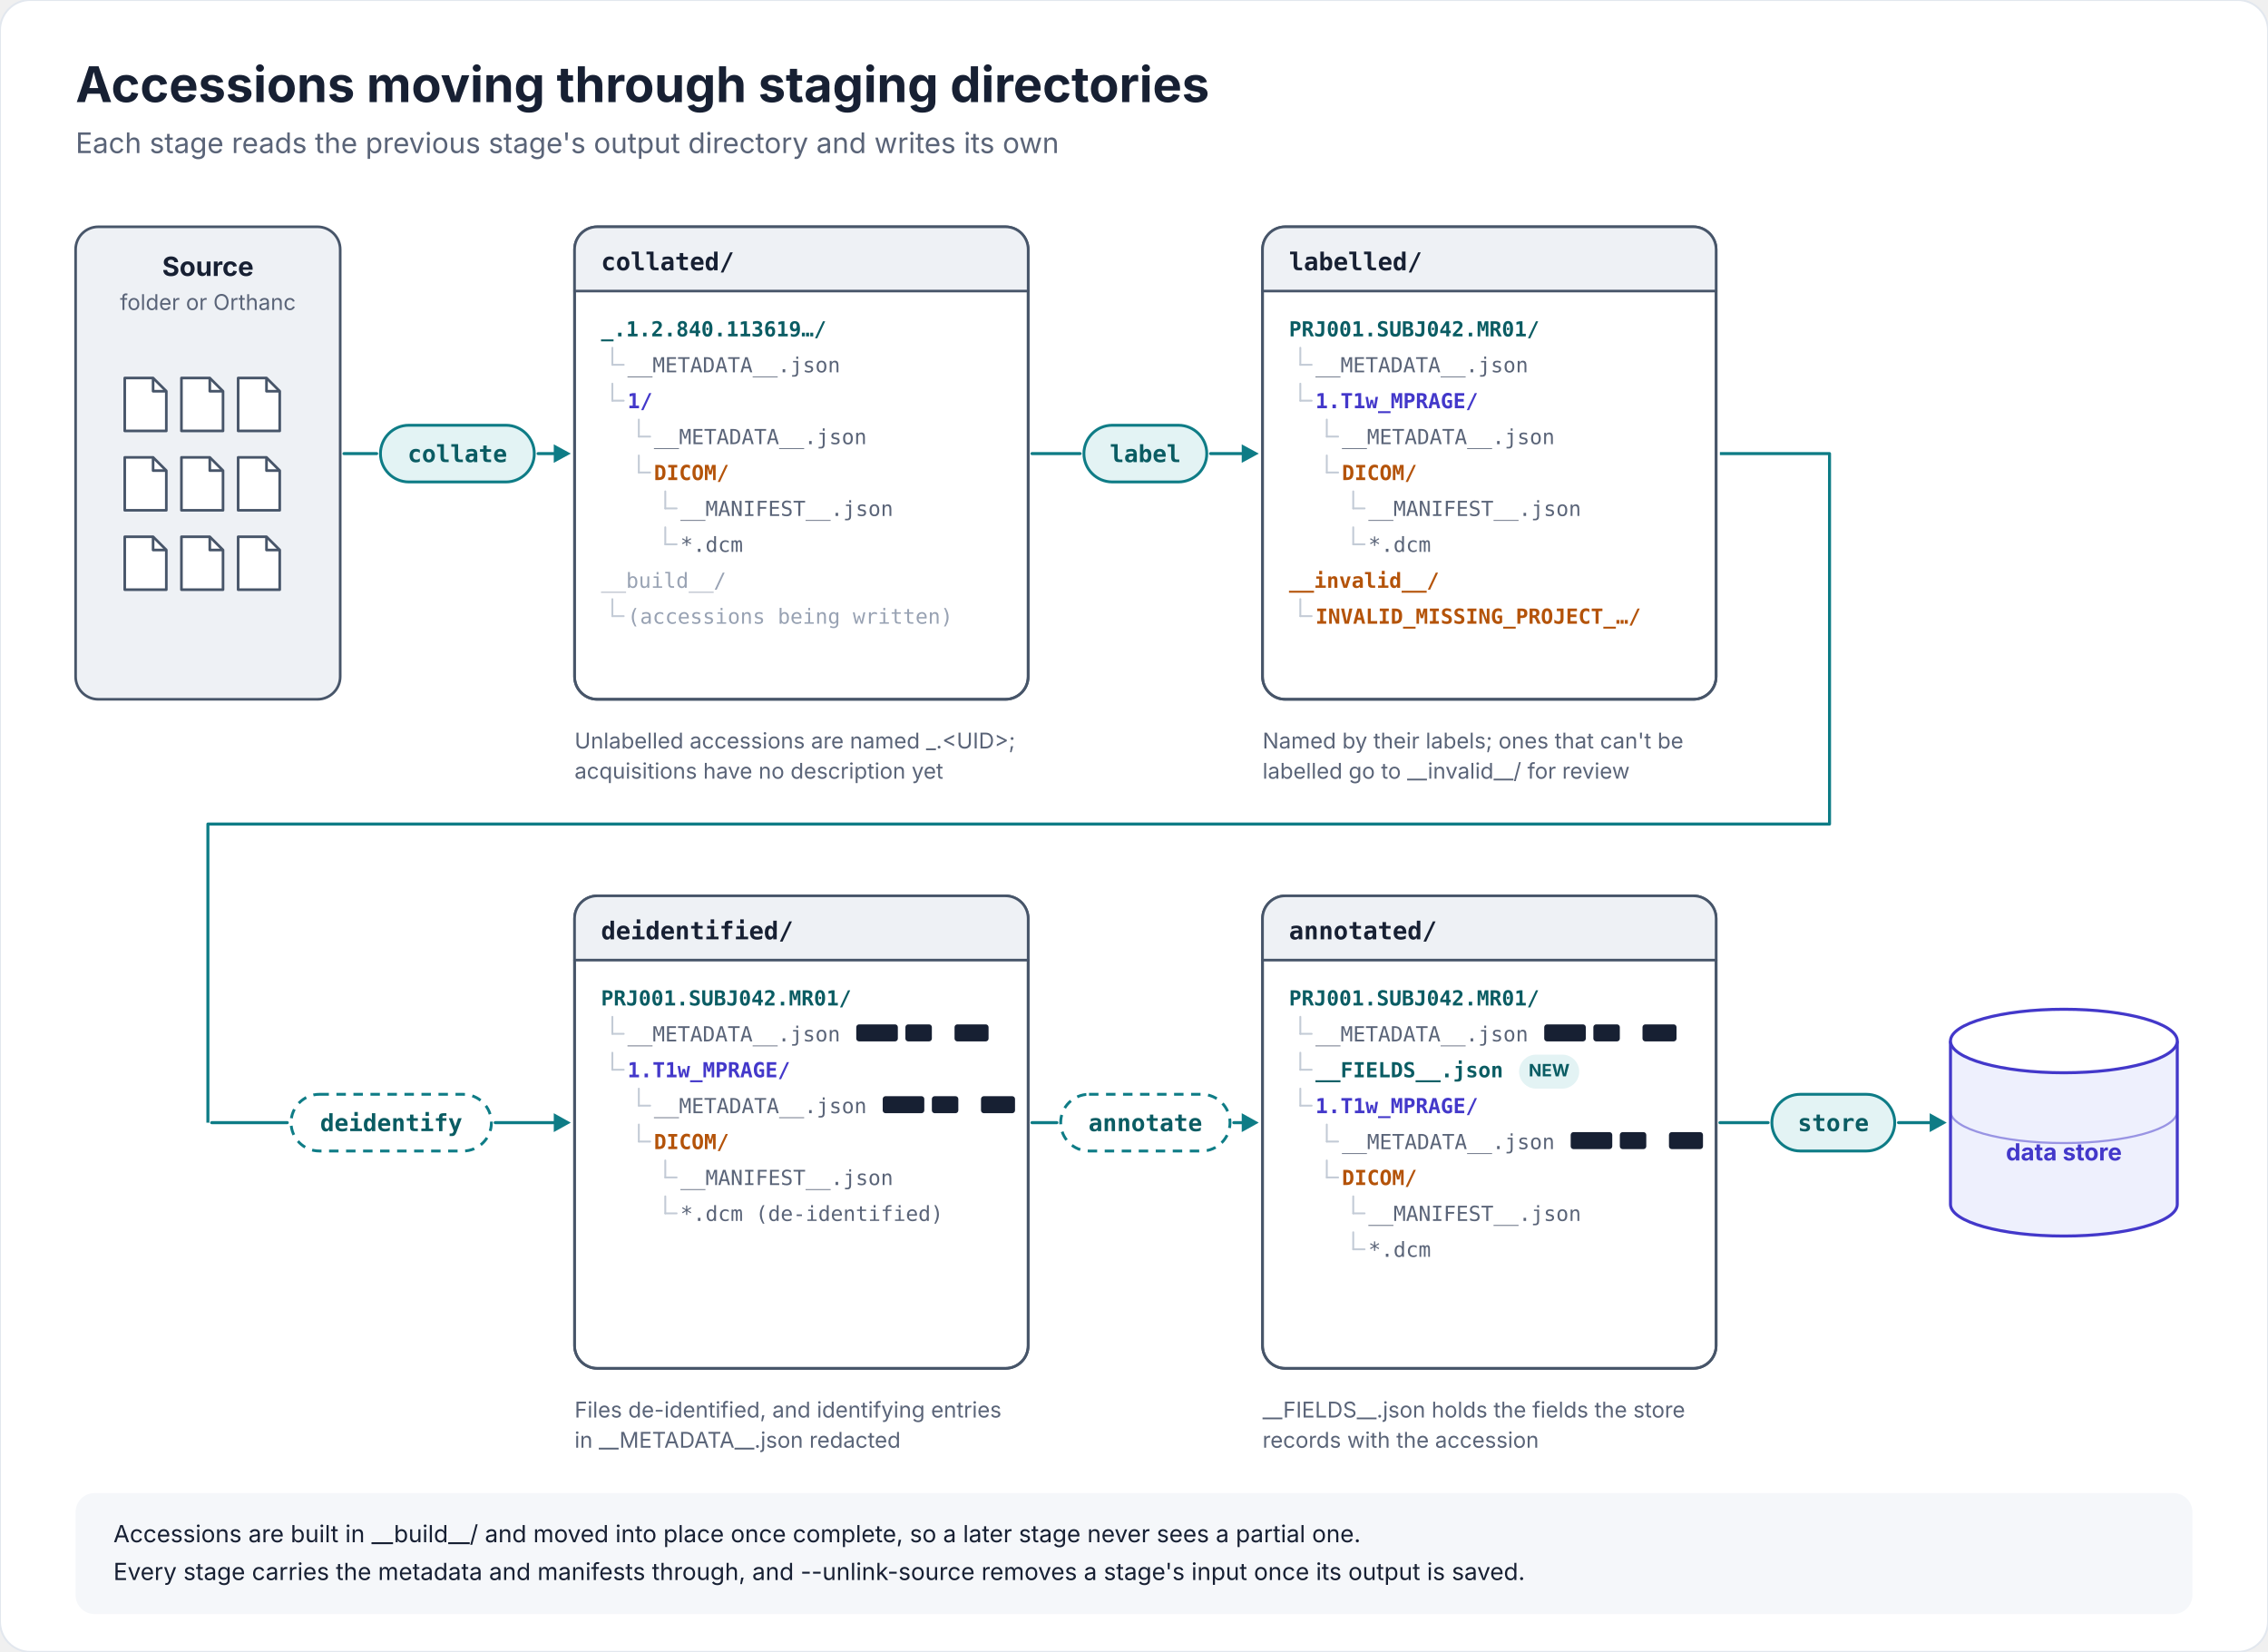
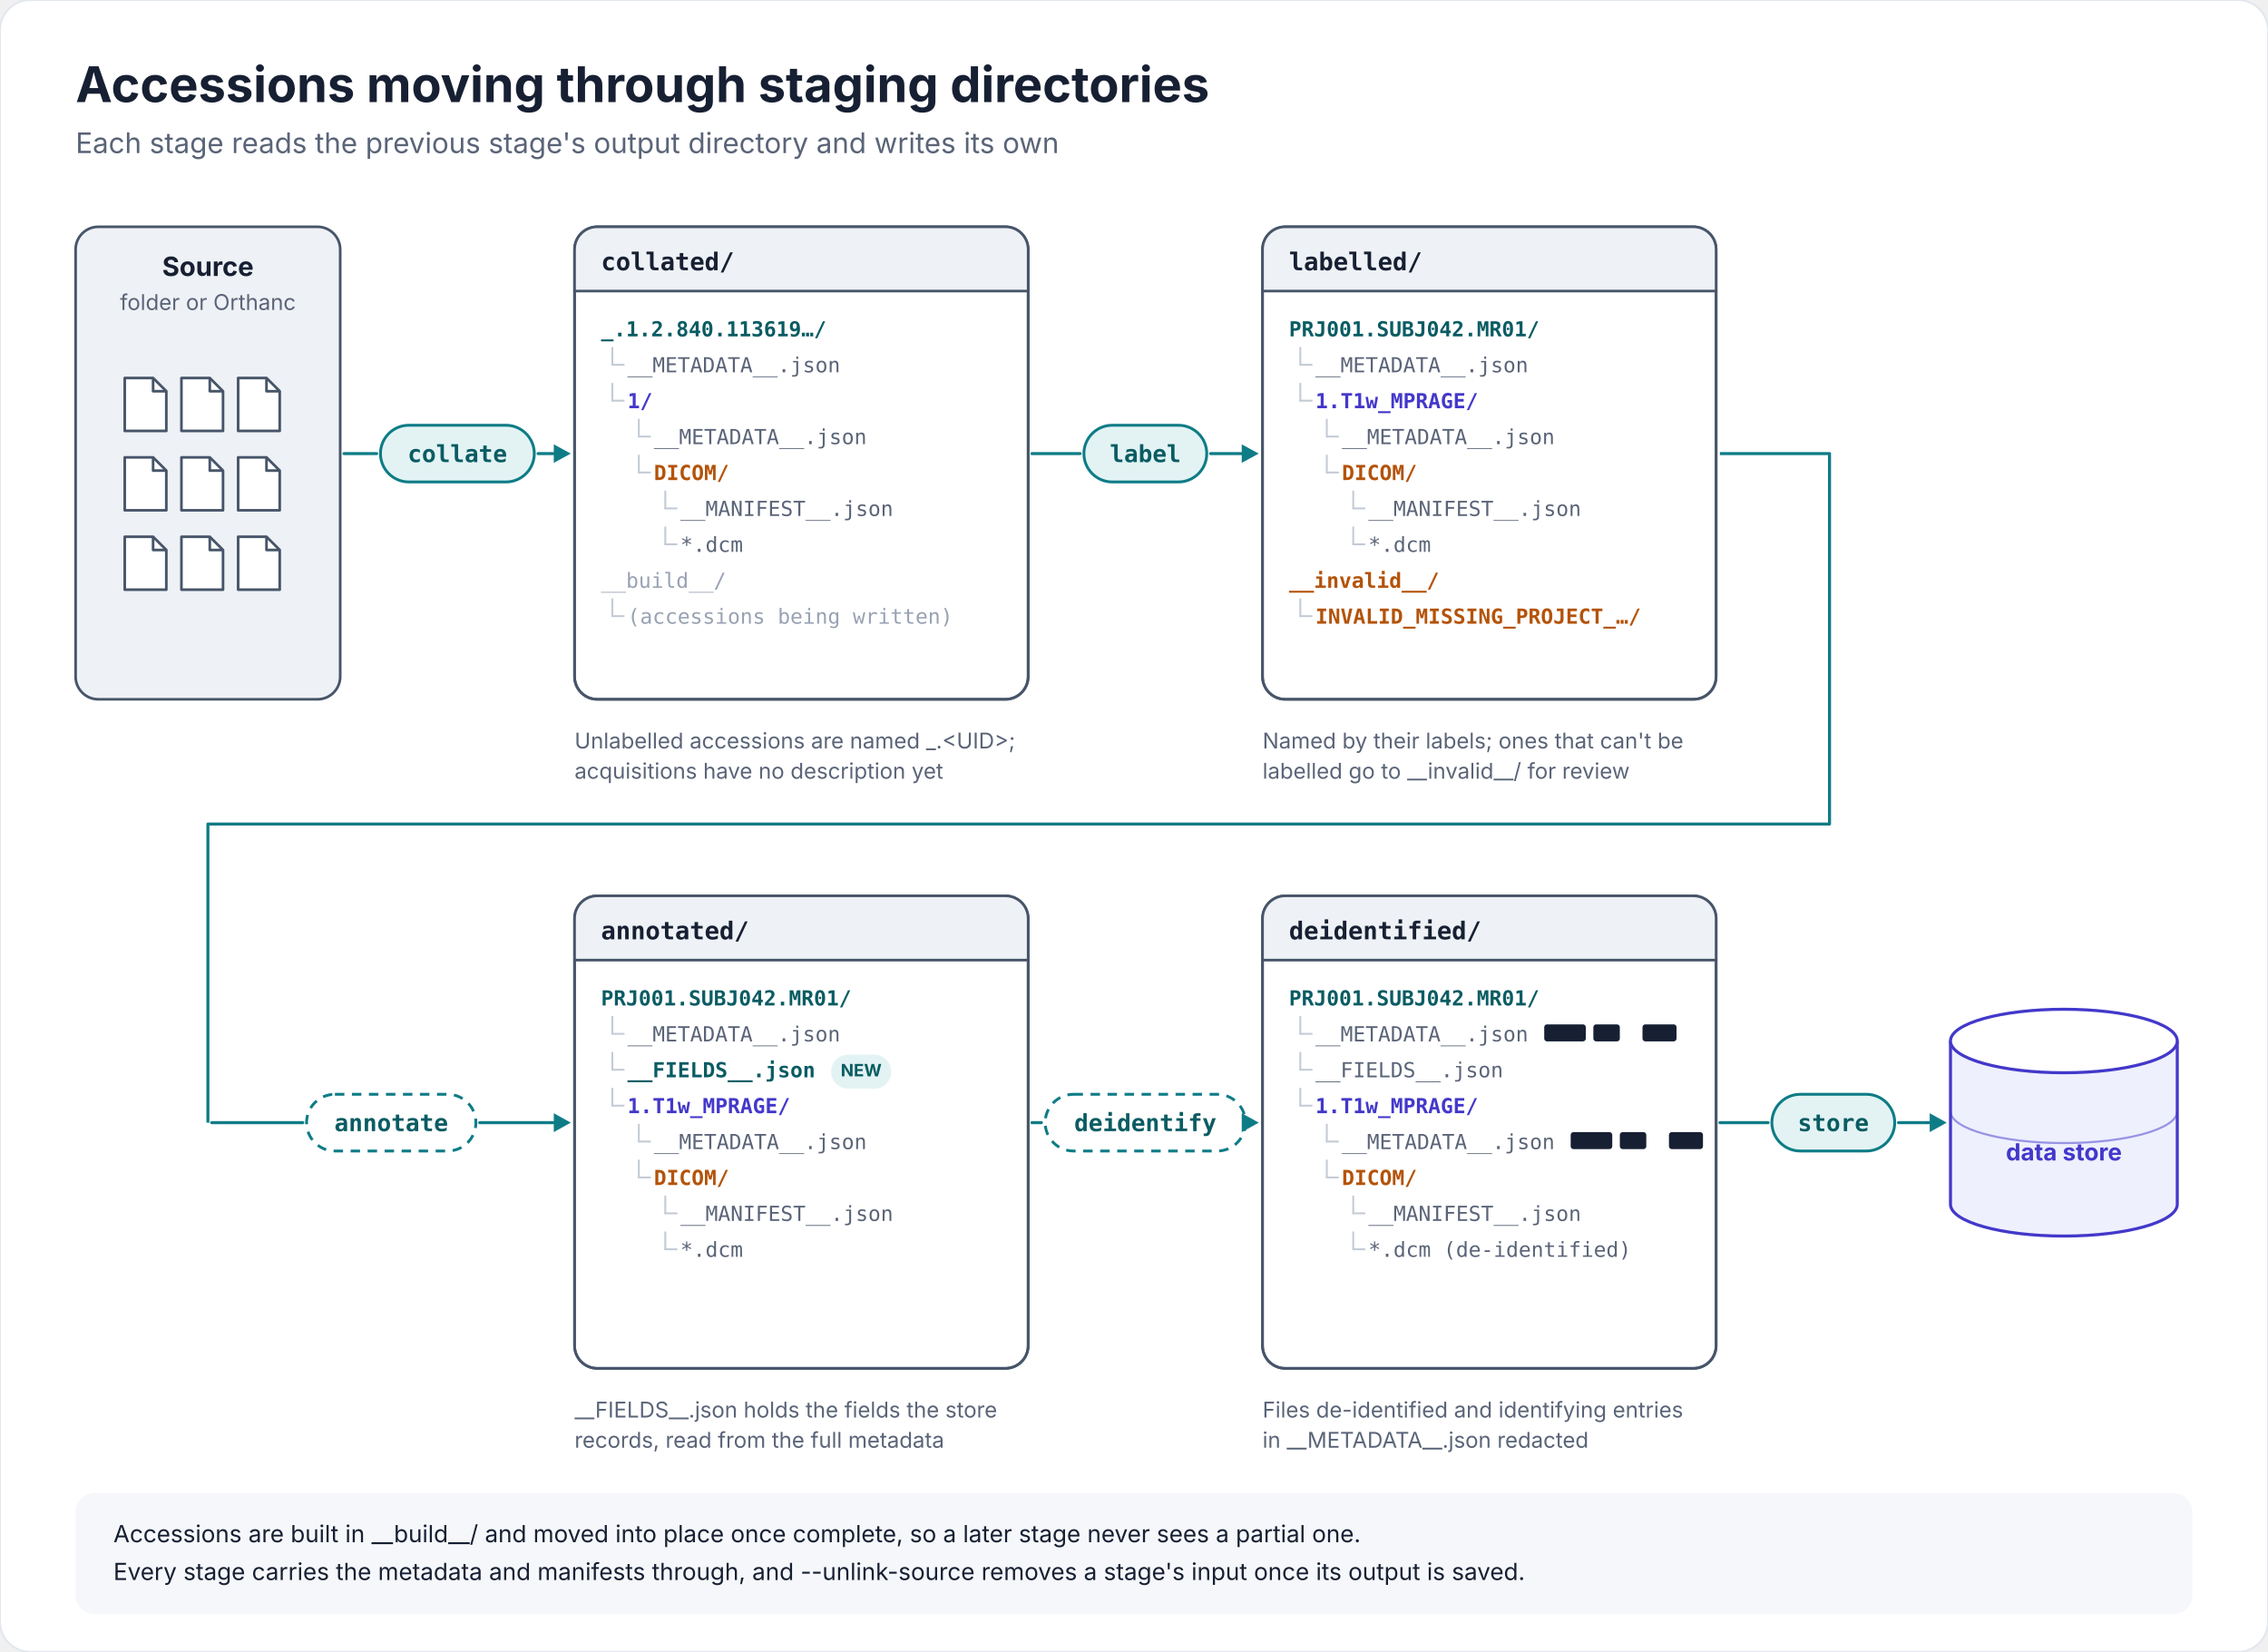
<svg xmlns="http://www.w3.org/2000/svg" width="1200" height="874" viewBox="0 0 1200 874">
  <g id="background">
    <rect x="0" y="0" width="1200" height="874" rx="16" fill="#FFFFFF" stroke="#E2E7EE" stroke-width="1" />
  </g>
  <g id="title">
    <text x="40" y="54" font-family="Inter, 'Helvetica Neue', Helvetica, Arial, sans-serif" font-size="26" font-weight="700" fill="#172033" text-anchor="start">Accessions moving through staging directories</text>
    <text x="40" y="81" font-family="Inter, 'Helvetica Neue', Helvetica, Arial, sans-serif" font-size="15" font-weight="400" fill="#5A6478" text-anchor="start">Each stage reads the previous stage's output directory and writes its own</text>
  </g>
  <g id="source">
    <rect x="40" y="120" width="140" height="250" rx="12" fill="#EEF1F5" stroke="#475569" stroke-width="1.4" />
    <text x="110" y="146" font-family="Inter, 'Helvetica Neue', Helvetica, Arial, sans-serif" font-size="14" font-weight="700" fill="#172033" text-anchor="middle">Source</text>
    <text x="110" y="164" font-family="Inter, 'Helvetica Neue', Helvetica, Arial, sans-serif" font-size="11.5" font-weight="400" fill="#5A6478" text-anchor="middle">folder or Orthanc</text>
    <g id="file">
      <path d="M66,200 h15 l7,7 v21 h-22 z" fill="#FFFFFF" stroke="#475569" stroke-width="1.4" stroke-linejoin="round" />
      <path d="M81,200 v7 h7" fill="none" stroke="#475569" stroke-width="1.4" stroke-linejoin="round" />
    </g>
    <g id="file-2">
      <path d="M96,200 h15 l7,7 v21 h-22 z" fill="#FFFFFF" stroke="#475569" stroke-width="1.4" stroke-linejoin="round" />
      <path d="M111,200 v7 h7" fill="none" stroke="#475569" stroke-width="1.4" stroke-linejoin="round" />
    </g>
    <g id="file-3">
      <path d="M126,200 h15 l7,7 v21 h-22 z" fill="#FFFFFF" stroke="#475569" stroke-width="1.4" stroke-linejoin="round" />
      <path d="M141,200 v7 h7" fill="none" stroke="#475569" stroke-width="1.4" stroke-linejoin="round" />
    </g>
    <g id="file-4">
      <path d="M66,242 h15 l7,7 v21 h-22 z" fill="#FFFFFF" stroke="#475569" stroke-width="1.4" stroke-linejoin="round" />
      <path d="M81,242 v7 h7" fill="none" stroke="#475569" stroke-width="1.4" stroke-linejoin="round" />
    </g>
    <g id="file-5">
      <path d="M96,242 h15 l7,7 v21 h-22 z" fill="#FFFFFF" stroke="#475569" stroke-width="1.4" stroke-linejoin="round" />
      <path d="M111,242 v7 h7" fill="none" stroke="#475569" stroke-width="1.4" stroke-linejoin="round" />
    </g>
    <g id="file-6">
      <path d="M126,242 h15 l7,7 v21 h-22 z" fill="#FFFFFF" stroke="#475569" stroke-width="1.4" stroke-linejoin="round" />
      <path d="M141,242 v7 h7" fill="none" stroke="#475569" stroke-width="1.4" stroke-linejoin="round" />
    </g>
    <g id="file-7">
      <path d="M66,284 h15 l7,7 v21 h-22 z" fill="#FFFFFF" stroke="#475569" stroke-width="1.4" stroke-linejoin="round" />
      <path d="M81,284 v7 h7" fill="none" stroke="#475569" stroke-width="1.4" stroke-linejoin="round" />
    </g>
    <g id="file-8">
      <path d="M96,284 h15 l7,7 v21 h-22 z" fill="#FFFFFF" stroke="#475569" stroke-width="1.4" stroke-linejoin="round" />
      <path d="M111,284 v7 h7" fill="none" stroke="#475569" stroke-width="1.4" stroke-linejoin="round" />
    </g>
    <g id="file-9">
      <path d="M126,284 h15 l7,7 v21 h-22 z" fill="#FFFFFF" stroke="#475569" stroke-width="1.4" stroke-linejoin="round" />
      <path d="M141,284 v7 h7" fill="none" stroke="#475569" stroke-width="1.4" stroke-linejoin="round" />
    </g>
  </g>
  <g id="dir-collated">
    <rect x="304" y="120" width="240" height="250" rx="12" fill="#FFFFFF" stroke="#475569" stroke-width="1.4" />
    <rect x="304" y="120" width="240" height="34" rx="12" fill="#EEF1F5" stroke="none" stroke-width="0" />
    <rect x="304" y="142" width="240" height="12" rx="0" fill="#EEF1F5" stroke="none" stroke-width="0" />
    <line x1="304" y1="154" x2="544" y2="154" stroke="#475569" stroke-width="1.4" stroke-linecap="round" />
    <rect x="304" y="120" width="240" height="250" rx="12" fill="none" stroke="#475569" stroke-width="1.4" />
    <text x="318" y="143" font-family="'JetBrains Mono', Menlo, Consolas, monospace" font-size="13" font-weight="700" fill="#172033" text-anchor="start">collated/</text>
    <text x="318" y="178" font-family="'JetBrains Mono', Menlo, Consolas, monospace" font-size="11" font-weight="700" fill="#0A5C63" text-anchor="start">_.1.2.840.113619…/</text>
    <line x1="324" y1="184" x2="324" y2="193" stroke="#C3CBD6" stroke-width="1" stroke-linecap="round" />
    <line x1="324" y1="193" x2="330" y2="193" stroke="#C3CBD6" stroke-width="1" stroke-linecap="round" />
    <text x="332" y="197" font-family="'JetBrains Mono', Menlo, Consolas, monospace" font-size="11" font-weight="400" fill="#5A6478" text-anchor="start">__METADATA__.json</text>
    <line x1="324" y1="203" x2="324" y2="212" stroke="#C3CBD6" stroke-width="1" stroke-linecap="round" />
    <line x1="324" y1="212" x2="330" y2="212" stroke="#C3CBD6" stroke-width="1" stroke-linecap="round" />
    <text x="332" y="216" font-family="'JetBrains Mono', Menlo, Consolas, monospace" font-size="11" font-weight="700" fill="#4338CA" text-anchor="start">1/</text>
    <line x1="338" y1="222" x2="338" y2="231" stroke="#C3CBD6" stroke-width="1" stroke-linecap="round" />
    <line x1="338" y1="231" x2="344" y2="231" stroke="#C3CBD6" stroke-width="1" stroke-linecap="round" />
    <text x="346" y="235" font-family="'JetBrains Mono', Menlo, Consolas, monospace" font-size="11" font-weight="400" fill="#5A6478" text-anchor="start">__METADATA__.json</text>
    <line x1="338" y1="241" x2="338" y2="250" stroke="#C3CBD6" stroke-width="1" stroke-linecap="round" />
    <line x1="338" y1="250" x2="344" y2="250" stroke="#C3CBD6" stroke-width="1" stroke-linecap="round" />
    <text x="346" y="254" font-family="'JetBrains Mono', Menlo, Consolas, monospace" font-size="11" font-weight="700" fill="#B45309" text-anchor="start">DICOM/</text>
    <line x1="352" y1="260" x2="352" y2="269" stroke="#C3CBD6" stroke-width="1" stroke-linecap="round" />
    <line x1="352" y1="269" x2="358" y2="269" stroke="#C3CBD6" stroke-width="1" stroke-linecap="round" />
    <text x="360" y="273" font-family="'JetBrains Mono', Menlo, Consolas, monospace" font-size="11" font-weight="400" fill="#5A6478" text-anchor="start">__MANIFEST__.json</text>
    <line x1="352" y1="279" x2="352" y2="288" stroke="#C3CBD6" stroke-width="1" stroke-linecap="round" />
    <line x1="352" y1="288" x2="358" y2="288" stroke="#C3CBD6" stroke-width="1" stroke-linecap="round" />
    <text x="360" y="292" font-family="'JetBrains Mono', Menlo, Consolas, monospace" font-size="11" font-weight="400" fill="#5A6478" text-anchor="start">*.dcm</text>
    <text x="318" y="311" font-family="'JetBrains Mono', Menlo, Consolas, monospace" font-size="11" font-weight="500" fill="#98A2B3" text-anchor="start">__build__/</text>
    <line x1="324" y1="317" x2="324" y2="326" stroke="#C3CBD6" stroke-width="1" stroke-linecap="round" />
    <line x1="324" y1="326" x2="330" y2="326" stroke="#C3CBD6" stroke-width="1" stroke-linecap="round" />
    <text x="332" y="330" font-family="'JetBrains Mono', Menlo, Consolas, monospace" font-size="11" font-weight="500" fill="#98A2B3" text-anchor="start">(accessions being written)</text>
  </g>
  <g id="dir-labelled">
    <rect x="668" y="120" width="240" height="250" rx="12" fill="#FFFFFF" stroke="#475569" stroke-width="1.4" />
    <rect x="668" y="120" width="240" height="34" rx="12" fill="#EEF1F5" stroke="none" stroke-width="0" />
    <rect x="668" y="142" width="240" height="12" rx="0" fill="#EEF1F5" stroke="none" stroke-width="0" />
    <line x1="668" y1="154" x2="908" y2="154" stroke="#475569" stroke-width="1.4" stroke-linecap="round" />
    <rect x="668" y="120" width="240" height="250" rx="12" fill="none" stroke="#475569" stroke-width="1.4" />
    <text x="682" y="143" font-family="'JetBrains Mono', Menlo, Consolas, monospace" font-size="13" font-weight="700" fill="#172033" text-anchor="start">labelled/</text>
    <text x="682" y="178" font-family="'JetBrains Mono', Menlo, Consolas, monospace" font-size="11" font-weight="700" fill="#0A5C63" text-anchor="start">PRJ001.SUBJ042.MR01/</text>
    <line x1="688" y1="184" x2="688" y2="193" stroke="#C3CBD6" stroke-width="1" stroke-linecap="round" />
    <line x1="688" y1="193" x2="694" y2="193" stroke="#C3CBD6" stroke-width="1" stroke-linecap="round" />
    <text x="696" y="197" font-family="'JetBrains Mono', Menlo, Consolas, monospace" font-size="11" font-weight="400" fill="#5A6478" text-anchor="start">__METADATA__.json</text>
    <line x1="688" y1="203" x2="688" y2="212" stroke="#C3CBD6" stroke-width="1" stroke-linecap="round" />
    <line x1="688" y1="212" x2="694" y2="212" stroke="#C3CBD6" stroke-width="1" stroke-linecap="round" />
    <text x="696" y="216" font-family="'JetBrains Mono', Menlo, Consolas, monospace" font-size="11" font-weight="700" fill="#4338CA" text-anchor="start">1.T1w_MPRAGE/</text>
    <line x1="702" y1="222" x2="702" y2="231" stroke="#C3CBD6" stroke-width="1" stroke-linecap="round" />
    <line x1="702" y1="231" x2="708" y2="231" stroke="#C3CBD6" stroke-width="1" stroke-linecap="round" />
    <text x="710" y="235" font-family="'JetBrains Mono', Menlo, Consolas, monospace" font-size="11" font-weight="400" fill="#5A6478" text-anchor="start">__METADATA__.json</text>
    <line x1="702" y1="241" x2="702" y2="250" stroke="#C3CBD6" stroke-width="1" stroke-linecap="round" />
    <line x1="702" y1="250" x2="708" y2="250" stroke="#C3CBD6" stroke-width="1" stroke-linecap="round" />
    <text x="710" y="254" font-family="'JetBrains Mono', Menlo, Consolas, monospace" font-size="11" font-weight="700" fill="#B45309" text-anchor="start">DICOM/</text>
    <line x1="716" y1="260" x2="716" y2="269" stroke="#C3CBD6" stroke-width="1" stroke-linecap="round" />
    <line x1="716" y1="269" x2="722" y2="269" stroke="#C3CBD6" stroke-width="1" stroke-linecap="round" />
    <text x="724" y="273" font-family="'JetBrains Mono', Menlo, Consolas, monospace" font-size="11" font-weight="400" fill="#5A6478" text-anchor="start">__MANIFEST__.json</text>
    <line x1="716" y1="279" x2="716" y2="288" stroke="#C3CBD6" stroke-width="1" stroke-linecap="round" />
    <line x1="716" y1="288" x2="722" y2="288" stroke="#C3CBD6" stroke-width="1" stroke-linecap="round" />
    <text x="724" y="292" font-family="'JetBrains Mono', Menlo, Consolas, monospace" font-size="11" font-weight="400" fill="#5A6478" text-anchor="start">*.dcm</text>
    <text x="682" y="311" font-family="'JetBrains Mono', Menlo, Consolas, monospace" font-size="11" font-weight="700" fill="#B45309" text-anchor="start">__invalid__/</text>
    <line x1="688" y1="317" x2="688" y2="326" stroke="#C3CBD6" stroke-width="1" stroke-linecap="round" />
    <line x1="688" y1="326" x2="694" y2="326" stroke="#C3CBD6" stroke-width="1" stroke-linecap="round" />
    <text x="696" y="330" font-family="'JetBrains Mono', Menlo, Consolas, monospace" font-size="11" font-weight="700" fill="#B45309" text-anchor="start">INVALID_MISSING_PROJECT_…/</text>
  </g>
  <g id="stage-collate">
    <line x1="182" y1="240" x2="199.3" y2="240" stroke="#0E7C86" stroke-width="1.6" stroke-linecap="round" />
    <rect x="201.3" y="225" width="81.4" height="30" rx="15" fill="#E3F3F4" stroke="#0E7C86" stroke-width="1.5" />
    <text x="242.0" y="244.5" font-family="'JetBrains Mono', Menlo, Consolas, monospace" font-size="12.5" font-weight="700" fill="#0A5C63" text-anchor="middle">collate</text>
    <g id="arrow">
      <line x1="284.7" y1="240" x2="294.0" y2="240.0" stroke="#0E7C86" stroke-width="1.6" stroke-linecap="round" />
      <polygon points="302.0,240.0 293.0,235.1 293.0,244.9" fill="#0E7C86" />
    </g>
  </g>
  <g id="stage-label">
    <line x1="546" y1="240" x2="571.5" y2="240" stroke="#0E7C86" stroke-width="1.6" stroke-linecap="round" />
    <rect x="573.5" y="225" width="65.0" height="30" rx="15" fill="#E3F3F4" stroke="#0E7C86" stroke-width="1.5" />
    <text x="606.0" y="244.5" font-family="'JetBrains Mono', Menlo, Consolas, monospace" font-size="12.5" font-weight="700" fill="#0A5C63" text-anchor="middle">label</text>
    <g id="arrow-2">
      <line x1="640.5" y1="240" x2="658.0" y2="240.0" stroke="#0E7C86" stroke-width="1.6" stroke-linecap="round" />
      <polygon points="666.0,240.0 657.0,235.1 657.0,244.9" fill="#0E7C86" />
    </g>
  </g>
  <g id="note">
    <text x="304" y="396" font-family="Inter, 'Helvetica Neue', Helvetica, Arial, sans-serif" font-size="11.5" font-weight="400" fill="#5A6478" text-anchor="start">Unlabelled accessions are named _.&lt;UID&gt;;</text>
    <text x="304" y="412" font-family="Inter, 'Helvetica Neue', Helvetica, Arial, sans-serif" font-size="11.5" font-weight="400" fill="#5A6478" text-anchor="start">acquisitions have no description yet</text>
  </g>
  <g id="note-2">
    <text x="668" y="396" font-family="Inter, 'Helvetica Neue', Helvetica, Arial, sans-serif" font-size="11.5" font-weight="400" fill="#5A6478" text-anchor="start">Named by their labels; ones that can't be</text>
    <text x="668" y="412" font-family="Inter, 'Helvetica Neue', Helvetica, Arial, sans-serif" font-size="11.5" font-weight="400" fill="#5A6478" text-anchor="start">labelled go to __invalid__/ for review</text>
  </g>
  <g id="wrap">
    <polyline points="910,240 968,240 968,436 110,436 110,594" fill="none" stroke="#0E7C86" stroke-width="1.6" stroke-linejoin="round" stroke-dasharray="1 0" />
  </g>
-   <g id="dir-deidentified">
+   <g id="dir-annotated">
    <rect x="304" y="474" width="240" height="250" rx="12" fill="#FFFFFF" stroke="#475569" stroke-width="1.4" />
    <rect x="304" y="474" width="240" height="34" rx="12" fill="#EEF1F5" stroke="none" stroke-width="0" />
    <rect x="304" y="496" width="240" height="12" rx="0" fill="#EEF1F5" stroke="none" stroke-width="0" />
    <line x1="304" y1="508" x2="544" y2="508" stroke="#475569" stroke-width="1.4" stroke-linecap="round" />
    <rect x="304" y="474" width="240" height="250" rx="12" fill="none" stroke="#475569" stroke-width="1.4" />
-     <text x="318" y="497" font-family="'JetBrains Mono', Menlo, Consolas, monospace" font-size="13" font-weight="700" fill="#172033" text-anchor="start">deidentified/</text>
+     <text x="318" y="497" font-family="'JetBrains Mono', Menlo, Consolas, monospace" font-size="13" font-weight="700" fill="#172033" text-anchor="start">annotated/</text>
    <text x="318" y="532" font-family="'JetBrains Mono', Menlo, Consolas, monospace" font-size="11" font-weight="700" fill="#0A5C63" text-anchor="start">PRJ001.SUBJ042.MR01/</text>
    <line x1="324" y1="538" x2="324" y2="547" stroke="#C3CBD6" stroke-width="1" stroke-linecap="round" />
    <line x1="324" y1="547" x2="330" y2="547" stroke="#C3CBD6" stroke-width="1" stroke-linecap="round" />
    <text x="332" y="551" font-family="'JetBrains Mono', Menlo, Consolas, monospace" font-size="11" font-weight="400" fill="#5A6478" text-anchor="start">__METADATA__.json</text>
-     <rect x="453.05" y="542" width="22" height="9" rx="1.5" fill="#172033" stroke="none" stroke-width="0" />
-     <rect x="479.05" y="542" width="14" height="9" rx="1.5" fill="#172033" stroke="none" stroke-width="0" />
-     <rect x="505.05" y="542" width="18" height="9" rx="1.5" fill="#172033" stroke="none" stroke-width="0" />
    <line x1="324" y1="557" x2="324" y2="566" stroke="#C3CBD6" stroke-width="1" stroke-linecap="round" />
    <line x1="324" y1="566" x2="330" y2="566" stroke="#C3CBD6" stroke-width="1" stroke-linecap="round" />
-     <text x="332" y="570" font-family="'JetBrains Mono', Menlo, Consolas, monospace" font-size="11" font-weight="700" fill="#4338CA" text-anchor="start">1.T1w_MPRAGE/</text>
-     <line x1="338" y1="576" x2="338" y2="585" stroke="#C3CBD6" stroke-width="1" stroke-linecap="round" />
-     <line x1="338" y1="585" x2="344" y2="585" stroke="#C3CBD6" stroke-width="1" stroke-linecap="round" />
-     <text x="346" y="589" font-family="'JetBrains Mono', Menlo, Consolas, monospace" font-size="11" font-weight="400" fill="#5A6478" text-anchor="start">__METADATA__.json</text>
-     <rect x="467.05" y="580" width="22" height="9" rx="1.5" fill="#172033" stroke="none" stroke-width="0" />
-     <rect x="493.05" y="580" width="14" height="9" rx="1.5" fill="#172033" stroke="none" stroke-width="0" />
-     <rect x="519.05" y="580" width="18" height="9" rx="1.5" fill="#172033" stroke="none" stroke-width="0" />
+     <text x="332" y="570" font-family="'JetBrains Mono', Menlo, Consolas, monospace" font-size="11" font-weight="700" fill="#0A5C63" text-anchor="start">__FIELDS__.json</text>
+     <g id="tag">
+       <rect x="439.75" y="558" width="31.82" height="18" rx="9.0" fill="#E3F3F4" stroke="none" stroke-width="0" />
+       <text x="455.66" y="569.5" font-family="Inter, 'Helvetica Neue', Helvetica, Arial, sans-serif" font-size="9" font-weight="700" fill="#0A5C63" text-anchor="middle">NEW</text>
+     </g>
+     <line x1="324" y1="576" x2="324" y2="585" stroke="#C3CBD6" stroke-width="1" stroke-linecap="round" />
+     <line x1="324" y1="585" x2="330" y2="585" stroke="#C3CBD6" stroke-width="1" stroke-linecap="round" />
+     <text x="332" y="589" font-family="'JetBrains Mono', Menlo, Consolas, monospace" font-size="11" font-weight="700" fill="#4338CA" text-anchor="start">1.T1w_MPRAGE/</text>
    <line x1="338" y1="595" x2="338" y2="604" stroke="#C3CBD6" stroke-width="1" stroke-linecap="round" />
    <line x1="338" y1="604" x2="344" y2="604" stroke="#C3CBD6" stroke-width="1" stroke-linecap="round" />
-     <text x="346" y="608" font-family="'JetBrains Mono', Menlo, Consolas, monospace" font-size="11" font-weight="700" fill="#B45309" text-anchor="start">DICOM/</text>
-     <line x1="352" y1="614" x2="352" y2="623" stroke="#C3CBD6" stroke-width="1" stroke-linecap="round" />
-     <line x1="352" y1="623" x2="358" y2="623" stroke="#C3CBD6" stroke-width="1" stroke-linecap="round" />
-     <text x="360" y="627" font-family="'JetBrains Mono', Menlo, Consolas, monospace" font-size="11" font-weight="400" fill="#5A6478" text-anchor="start">__MANIFEST__.json</text>
+     <text x="346" y="608" font-family="'JetBrains Mono', Menlo, Consolas, monospace" font-size="11" font-weight="400" fill="#5A6478" text-anchor="start">__METADATA__.json</text>
+     <line x1="338" y1="614" x2="338" y2="623" stroke="#C3CBD6" stroke-width="1" stroke-linecap="round" />
+     <line x1="338" y1="623" x2="344" y2="623" stroke="#C3CBD6" stroke-width="1" stroke-linecap="round" />
+     <text x="346" y="627" font-family="'JetBrains Mono', Menlo, Consolas, monospace" font-size="11" font-weight="700" fill="#B45309" text-anchor="start">DICOM/</text>
    <line x1="352" y1="633" x2="352" y2="642" stroke="#C3CBD6" stroke-width="1" stroke-linecap="round" />
    <line x1="352" y1="642" x2="358" y2="642" stroke="#C3CBD6" stroke-width="1" stroke-linecap="round" />
-     <text x="360" y="646" font-family="'JetBrains Mono', Menlo, Consolas, monospace" font-size="11" font-weight="400" fill="#5A6478" text-anchor="start">*.dcm  (de-identified)</text>
-   </g>
-   <g id="dir-annotated">
+     <text x="360" y="646" font-family="'JetBrains Mono', Menlo, Consolas, monospace" font-size="11" font-weight="400" fill="#5A6478" text-anchor="start">__MANIFEST__.json</text>
+     <line x1="352" y1="652" x2="352" y2="661" stroke="#C3CBD6" stroke-width="1" stroke-linecap="round" />
+     <line x1="352" y1="661" x2="358" y2="661" stroke="#C3CBD6" stroke-width="1" stroke-linecap="round" />
+     <text x="360" y="665" font-family="'JetBrains Mono', Menlo, Consolas, monospace" font-size="11" font-weight="400" fill="#5A6478" text-anchor="start">*.dcm</text>
+   </g>
+   <g id="dir-deidentified">
    <rect x="668" y="474" width="240" height="250" rx="12" fill="#FFFFFF" stroke="#475569" stroke-width="1.4" />
    <rect x="668" y="474" width="240" height="34" rx="12" fill="#EEF1F5" stroke="none" stroke-width="0" />
    <rect x="668" y="496" width="240" height="12" rx="0" fill="#EEF1F5" stroke="none" stroke-width="0" />
    <line x1="668" y1="508" x2="908" y2="508" stroke="#475569" stroke-width="1.4" stroke-linecap="round" />
    <rect x="668" y="474" width="240" height="250" rx="12" fill="none" stroke="#475569" stroke-width="1.4" />
-     <text x="682" y="497" font-family="'JetBrains Mono', Menlo, Consolas, monospace" font-size="13" font-weight="700" fill="#172033" text-anchor="start">annotated/</text>
+     <text x="682" y="497" font-family="'JetBrains Mono', Menlo, Consolas, monospace" font-size="13" font-weight="700" fill="#172033" text-anchor="start">deidentified/</text>
    <text x="682" y="532" font-family="'JetBrains Mono', Menlo, Consolas, monospace" font-size="11" font-weight="700" fill="#0A5C63" text-anchor="start">PRJ001.SUBJ042.MR01/</text>
    <line x1="688" y1="538" x2="688" y2="547" stroke="#C3CBD6" stroke-width="1" stroke-linecap="round" />
    <line x1="688" y1="547" x2="694" y2="547" stroke="#C3CBD6" stroke-width="1" stroke-linecap="round" />
    <text x="696" y="551" font-family="'JetBrains Mono', Menlo, Consolas, monospace" font-size="11" font-weight="400" fill="#5A6478" text-anchor="start">__METADATA__.json</text>
    <rect x="817.05" y="542" width="22" height="9" rx="1.5" fill="#172033" stroke="none" stroke-width="0" />
    <rect x="843.05" y="542" width="14" height="9" rx="1.5" fill="#172033" stroke="none" stroke-width="0" />
    <rect x="869.05" y="542" width="18" height="9" rx="1.5" fill="#172033" stroke="none" stroke-width="0" />
    <line x1="688" y1="557" x2="688" y2="566" stroke="#C3CBD6" stroke-width="1" stroke-linecap="round" />
    <line x1="688" y1="566" x2="694" y2="566" stroke="#C3CBD6" stroke-width="1" stroke-linecap="round" />
-     <text x="696" y="570" font-family="'JetBrains Mono', Menlo, Consolas, monospace" font-size="11" font-weight="700" fill="#0A5C63" text-anchor="start">__FIELDS__.json</text>
-     <g id="tag">
-       <rect x="803.75" y="558" width="31.82" height="18" rx="9.0" fill="#E3F3F4" stroke="none" stroke-width="0" />
-       <text x="819.66" y="569.5" font-family="Inter, 'Helvetica Neue', Helvetica, Arial, sans-serif" font-size="9" font-weight="700" fill="#0A5C63" text-anchor="middle">NEW</text>
-     </g>
+     <text x="696" y="570" font-family="'JetBrains Mono', Menlo, Consolas, monospace" font-size="11" font-weight="400" fill="#5A6478" text-anchor="start">__FIELDS__.json</text>
    <line x1="688" y1="576" x2="688" y2="585" stroke="#C3CBD6" stroke-width="1" stroke-linecap="round" />
    <line x1="688" y1="585" x2="694" y2="585" stroke="#C3CBD6" stroke-width="1" stroke-linecap="round" />
    <text x="696" y="589" font-family="'JetBrains Mono', Menlo, Consolas, monospace" font-size="11" font-weight="700" fill="#4338CA" text-anchor="start">1.T1w_MPRAGE/</text>
    <line x1="702" y1="595" x2="702" y2="604" stroke="#C3CBD6" stroke-width="1" stroke-linecap="round" />
    <line x1="702" y1="604" x2="708" y2="604" stroke="#C3CBD6" stroke-width="1" stroke-linecap="round" />
    <text x="710" y="608" font-family="'JetBrains Mono', Menlo, Consolas, monospace" font-size="11" font-weight="400" fill="#5A6478" text-anchor="start">__METADATA__.json</text>
    <rect x="831.05" y="599" width="22" height="9" rx="1.5" fill="#172033" stroke="none" stroke-width="0" />
    <rect x="857.05" y="599" width="14" height="9" rx="1.5" fill="#172033" stroke="none" stroke-width="0" />
    <rect x="883.05" y="599" width="18" height="9" rx="1.5" fill="#172033" stroke="none" stroke-width="0" />
    <line x1="702" y1="614" x2="702" y2="623" stroke="#C3CBD6" stroke-width="1" stroke-linecap="round" />
    <line x1="702" y1="623" x2="708" y2="623" stroke="#C3CBD6" stroke-width="1" stroke-linecap="round" />
    <text x="710" y="627" font-family="'JetBrains Mono', Menlo, Consolas, monospace" font-size="11" font-weight="700" fill="#B45309" text-anchor="start">DICOM/</text>
    <line x1="716" y1="633" x2="716" y2="642" stroke="#C3CBD6" stroke-width="1" stroke-linecap="round" />
    <line x1="716" y1="642" x2="722" y2="642" stroke="#C3CBD6" stroke-width="1" stroke-linecap="round" />
    <text x="724" y="646" font-family="'JetBrains Mono', Menlo, Consolas, monospace" font-size="11" font-weight="400" fill="#5A6478" text-anchor="start">__MANIFEST__.json</text>
    <line x1="716" y1="652" x2="716" y2="661" stroke="#C3CBD6" stroke-width="1" stroke-linecap="round" />
    <line x1="716" y1="661" x2="722" y2="661" stroke="#C3CBD6" stroke-width="1" stroke-linecap="round" />
-     <text x="724" y="665" font-family="'JetBrains Mono', Menlo, Consolas, monospace" font-size="11" font-weight="400" fill="#5A6478" text-anchor="start">*.dcm</text>
+     <text x="724" y="665" font-family="'JetBrains Mono', Menlo, Consolas, monospace" font-size="11" font-weight="400" fill="#5A6478" text-anchor="start">*.dcm  (de-identified)</text>
+   </g>
+   <g id="stage-annotate">
+     <line x1="112" y1="594" x2="160.2" y2="594" stroke="#0E7C86" stroke-width="1.6" stroke-linecap="round" />
+     <rect x="162.2" y="579" width="89.6" height="30" rx="15" fill="#FFFFFF" stroke="#0E7C86" stroke-width="1.5" stroke-dasharray="5 4" />
+     <text x="207.0" y="598.5" font-family="'JetBrains Mono', Menlo, Consolas, monospace" font-size="12.5" font-weight="700" fill="#0A5C63" text-anchor="middle">annotate</text>
+     <g id="arrow-3">
+       <line x1="253.8" y1="594" x2="294.0" y2="594.0" stroke="#0E7C86" stroke-width="1.6" stroke-linecap="round" />
+       <polygon points="302.0,594.0 293.0,589.0 293.0,599.0" fill="#0E7C86" />
+     </g>
  </g>
  <g id="stage-deidentify">
-     <line x1="112" y1="594" x2="152.0" y2="594" stroke="#0E7C86" stroke-width="1.6" stroke-linecap="round" />
-     <rect x="154.0" y="579" width="106.0" height="30" rx="15" fill="#FFFFFF" stroke="#0E7C86" stroke-width="1.5" stroke-dasharray="5 4" />
-     <text x="207.0" y="598.5" font-family="'JetBrains Mono', Menlo, Consolas, monospace" font-size="12.5" font-weight="700" fill="#0A5C63" text-anchor="middle">deidentify</text>
-     <g id="arrow-3">
-       <line x1="262.0" y1="594" x2="294.0" y2="594.0" stroke="#0E7C86" stroke-width="1.6" stroke-linecap="round" />
-       <polygon points="302.0,594.0 293.0,589.0 293.0,599.0" fill="#0E7C86" />
-     </g>
-   </g>
-   <g id="stage-annotate">
-     <line x1="546" y1="594" x2="559.2" y2="594" stroke="#0E7C86" stroke-width="1.6" stroke-linecap="round" />
-     <rect x="561.2" y="579" width="89.6" height="30" rx="15" fill="#FFFFFF" stroke="#0E7C86" stroke-width="1.5" stroke-dasharray="5 4" />
-     <text x="606.0" y="598.5" font-family="'JetBrains Mono', Menlo, Consolas, monospace" font-size="12.5" font-weight="700" fill="#0A5C63" text-anchor="middle">annotate</text>
+     <line x1="546" y1="594" x2="551.0" y2="594" stroke="#0E7C86" stroke-width="1.6" stroke-linecap="round" />
+     <rect x="553.0" y="579" width="106.0" height="30" rx="15" fill="#FFFFFF" stroke="#0E7C86" stroke-width="1.5" stroke-dasharray="5 4" />
+     <text x="606.0" y="598.5" font-family="'JetBrains Mono', Menlo, Consolas, monospace" font-size="12.5" font-weight="700" fill="#0A5C63" text-anchor="middle">deidentify</text>
    <g id="arrow-4">
-       <line x1="652.8" y1="594" x2="658.0" y2="594.0" stroke="#0E7C86" stroke-width="1.6" stroke-linecap="round" />
+       <line x1="661.0" y1="594" x2="658.0" y2="594.0" stroke="#0E7C86" stroke-width="1.6" stroke-linecap="round" />
      <polygon points="666.0,594.0 657.0,589.0 657.0,599.0" fill="#0E7C86" />
    </g>
  </g>
  <g id="stage-store">
    <line x1="910" y1="594" x2="935.5" y2="594" stroke="#0E7C86" stroke-width="1.6" stroke-linecap="round" />
    <rect x="937.5" y="579" width="65.0" height="30" rx="15" fill="#E3F3F4" stroke="#0E7C86" stroke-width="1.5" />
    <text x="970.0" y="598.5" font-family="'JetBrains Mono', Menlo, Consolas, monospace" font-size="12.5" font-weight="700" fill="#0A5C63" text-anchor="middle">store</text>
    <g id="arrow-5">
      <line x1="1004.5" y1="594" x2="1022.0" y2="594.0" stroke="#0E7C86" stroke-width="1.6" stroke-linecap="round" />
      <polygon points="1030.0,594.0 1021.0,589.0 1021.0,599.0" fill="#0E7C86" />
    </g>
  </g>
  <g id="repository">
    <path d="M1032.0,550.8 v86.4 a60.0,16.8 0 0 0 120,0 v-86.4" fill="#EEF0FD" stroke="#4338CA" stroke-width="1.6" />
    <ellipse cx="1092" cy="550.8" rx="60.0" ry="16.8" fill="#FFFFFF" stroke="#4338CA" stroke-width="1.6" />
    <path d="M1032.0,588.0 a60.0,16.8 0 0 0 120,0" fill="none" stroke="#4338CA" stroke-width="1.12" opacity="0.5" />
  </g>
  <text x="1092" y="614" font-family="Inter, 'Helvetica Neue', Helvetica, Arial, sans-serif" font-size="12.5" font-weight="700" fill="#4338CA" text-anchor="middle">data store</text>
  <g id="note-3">
-     <text x="304" y="750" font-family="Inter, 'Helvetica Neue', Helvetica, Arial, sans-serif" font-size="11.5" font-weight="400" fill="#5A6478" text-anchor="start">Files de-identified, and identifying entries</text>
-     <text x="304" y="766" font-family="Inter, 'Helvetica Neue', Helvetica, Arial, sans-serif" font-size="11.5" font-weight="400" fill="#5A6478" text-anchor="start">in __METADATA__.json redacted</text>
+     <text x="304" y="750" font-family="Inter, 'Helvetica Neue', Helvetica, Arial, sans-serif" font-size="11.5" font-weight="400" fill="#5A6478" text-anchor="start">__FIELDS__.json holds the fields the store</text>
+     <text x="304" y="766" font-family="Inter, 'Helvetica Neue', Helvetica, Arial, sans-serif" font-size="11.5" font-weight="400" fill="#5A6478" text-anchor="start">records, read from the full metadata</text>
  </g>
  <g id="note-4">
-     <text x="668" y="750" font-family="Inter, 'Helvetica Neue', Helvetica, Arial, sans-serif" font-size="11.5" font-weight="400" fill="#5A6478" text-anchor="start">__FIELDS__.json holds the fields the store</text>
-     <text x="668" y="766" font-family="Inter, 'Helvetica Neue', Helvetica, Arial, sans-serif" font-size="11.5" font-weight="400" fill="#5A6478" text-anchor="start">records with the accession</text>
+     <text x="668" y="750" font-family="Inter, 'Helvetica Neue', Helvetica, Arial, sans-serif" font-size="11.5" font-weight="400" fill="#5A6478" text-anchor="start">Files de-identified and identifying entries</text>
+     <text x="668" y="766" font-family="Inter, 'Helvetica Neue', Helvetica, Arial, sans-serif" font-size="11.5" font-weight="400" fill="#5A6478" text-anchor="start">in __METADATA__.json redacted</text>
  </g>
  <g id="footer">
    <rect x="40" y="790" width="1120" height="64" rx="10" fill="#F5F7FA" stroke="none" stroke-width="0" />
    <text x="60" y="816" font-family="Inter, 'Helvetica Neue', Helvetica, Arial, sans-serif" font-size="12.5" font-weight="400" fill="#172033" text-anchor="start">Accessions are built in __build__/ and moved into place once complete, so a later stage never sees a partial one.</text>
    <text x="60" y="836" font-family="Inter, 'Helvetica Neue', Helvetica, Arial, sans-serif" font-size="12.5" font-weight="400" fill="#172033" text-anchor="start">Every stage carries the metadata and manifests through, and --unlink-source removes a stage's input once its output is saved.</text>
  </g>
</svg>
